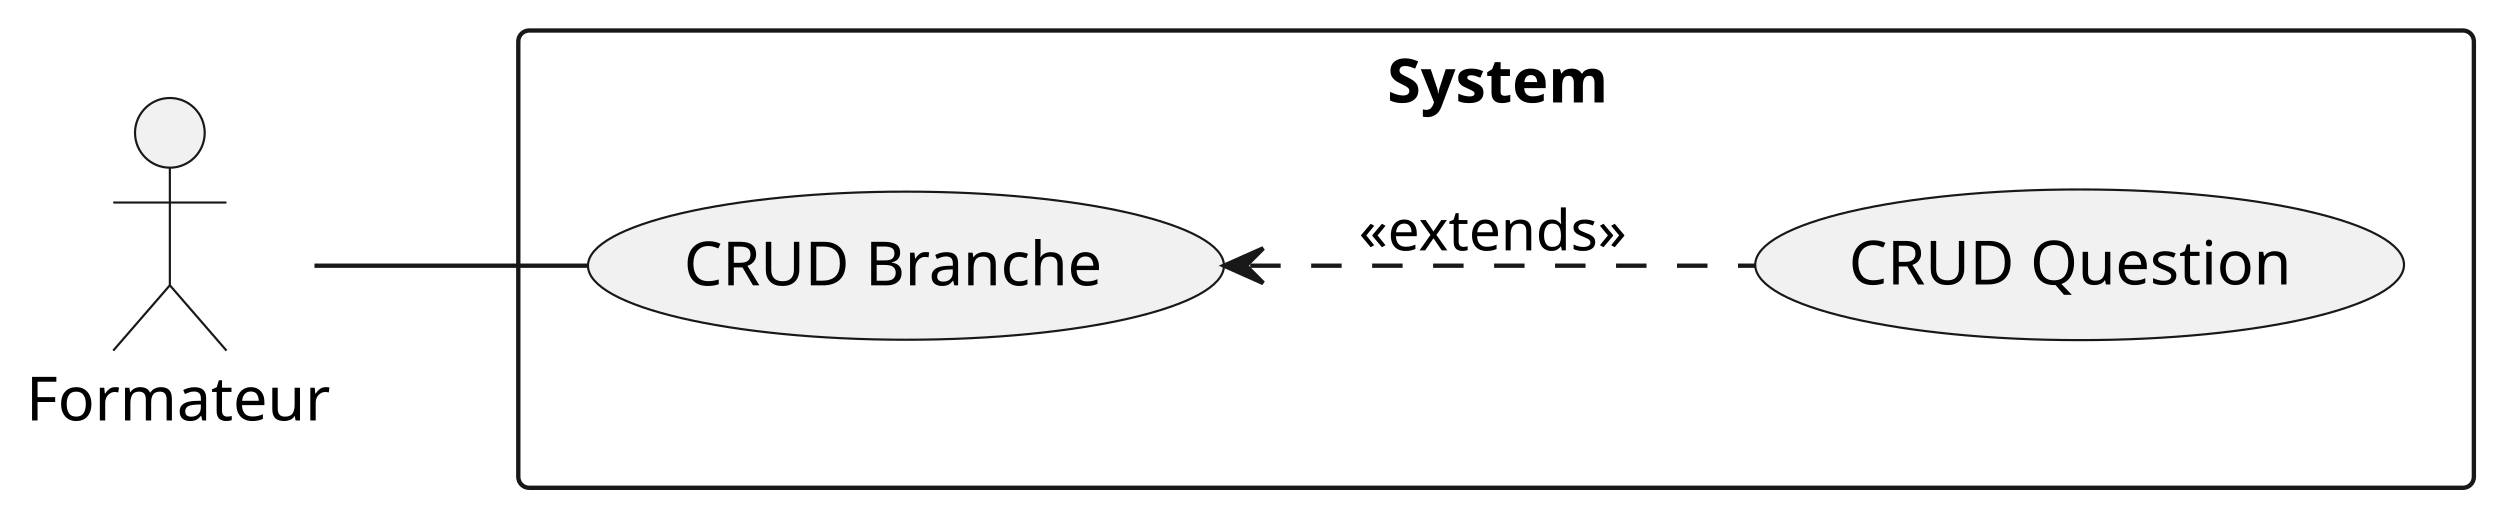
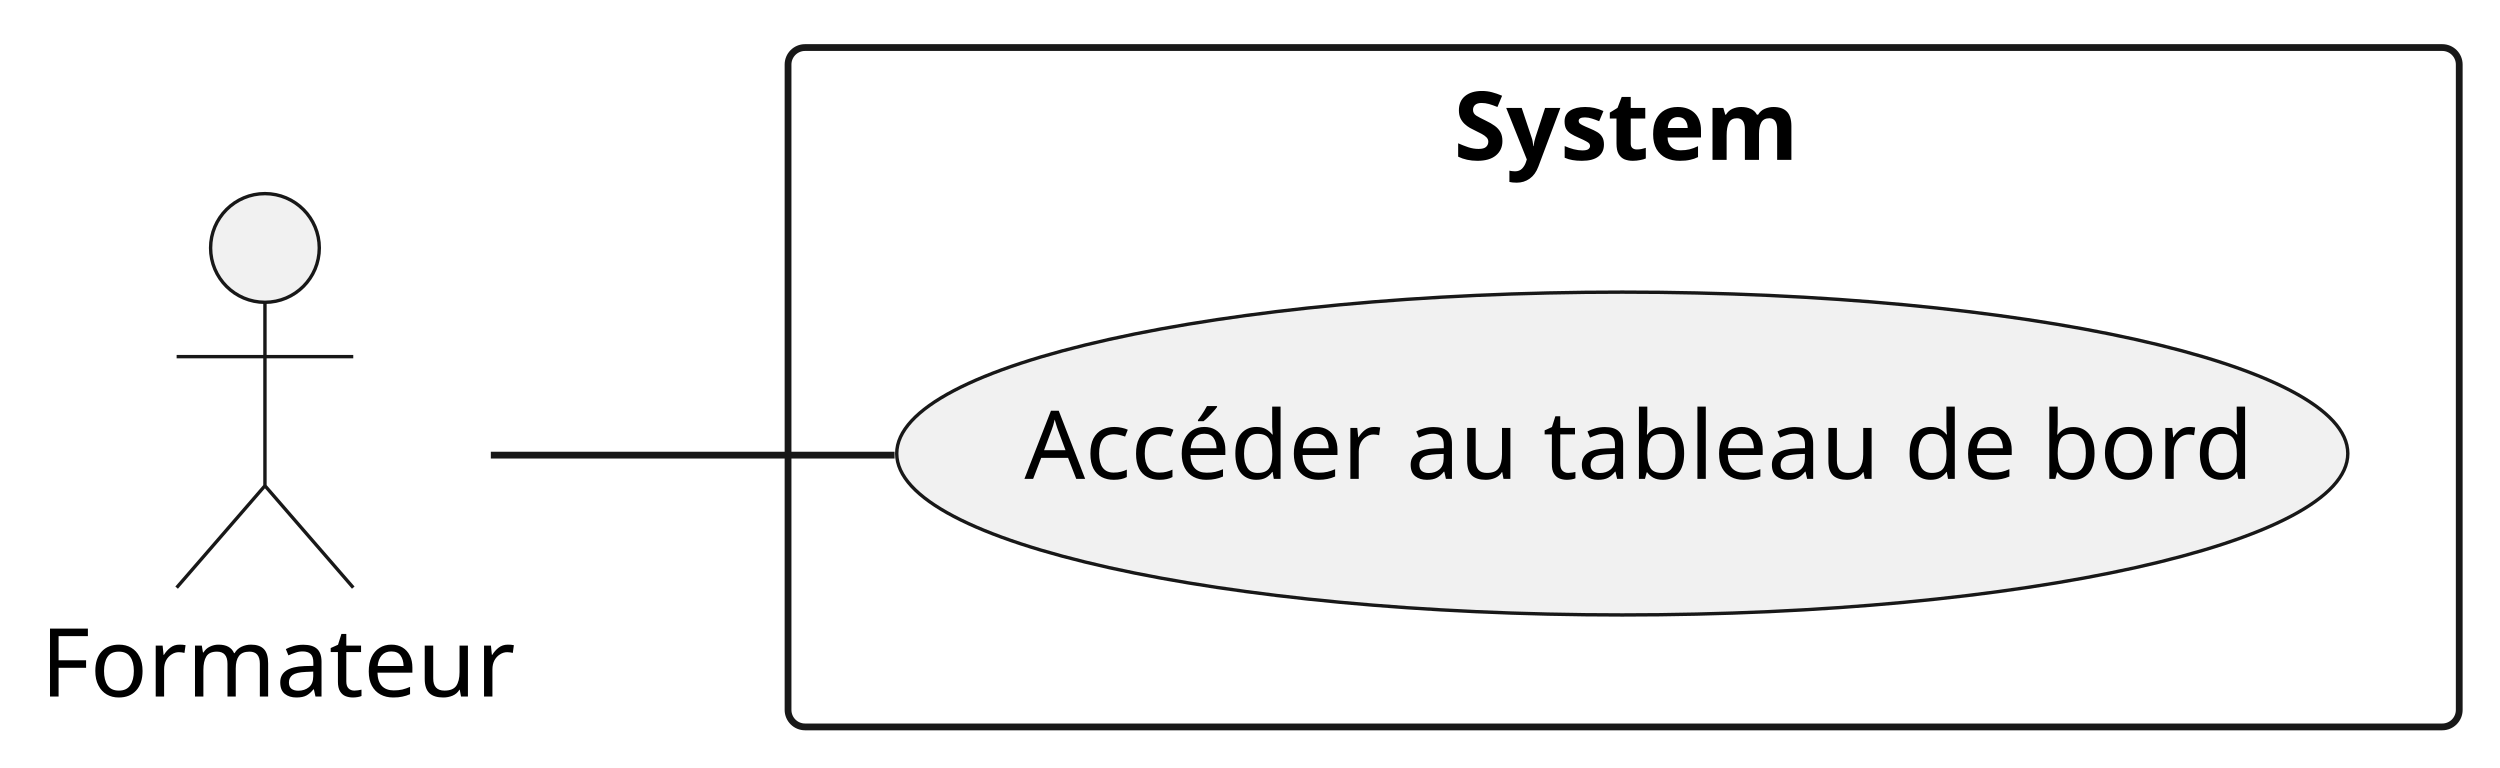
- <svg xmlns="http://www.w3.org/2000/svg" contentStyleType="text/css" height="118px" preserveAspectRatio="none" style="width:574px;height:118px;background:#FFFFFF;" version="1.1" viewBox="0 0 574 118" width="574px" zoomAndPan="magnify">
+ <svg xmlns="http://www.w3.org/2000/svg" contentStyleType="text/css" height="113px" preserveAspectRatio="none" style="width:368px;height:113px;background:#FFFFFF;" version="1.1" viewBox="0 0 368 113" width="368px" zoomAndPan="magnify">
  <defs />
  <g>
    <g id="cluster_System">
-       <rect fill="none" height="105" rx="2.5" ry="2.5" style="stroke:#181818;stroke-width:1.0;" width="449" x="119" y="7" />
-       <text fill="#000000" font-family="sans-serif" font-size="14" font-weight="bold" lengthAdjust="spacing" textLength="50" x="318.5" y="23.533">System</text>
+       <rect fill="none" height="100" rx="2.5" ry="2.5" style="stroke:#181818;stroke-width:1.0;" width="246" x="116" y="7" />
+       <text fill="#000000" font-family="sans-serif" font-size="14" font-weight="bold" lengthAdjust="spacing" textLength="50" x="214" y="23.533">System</text>
    </g>
    <g id="elem_UC1">
-       <ellipse cx="208.011" cy="61.002" fill="#F1F1F1" rx="73.011" ry="17.002" style="stroke:#181818;stroke-width:0.5;" />
-       <text fill="#000000" font-family="sans-serif" font-size="14" lengthAdjust="spacing" textLength="96" x="157.011" y="65.519">CRUD Branche</text>
-     </g>
-     <g id="elem_UC2">
-       <ellipse cx="477.481" cy="60.796" fill="#F1F1F1" rx="74.481" ry="17.296" style="stroke:#181818;stroke-width:0.5;" />
-       <text fill="#000000" font-family="sans-serif" font-size="14" lengthAdjust="spacing" textLength="100" x="424.481" y="65.313">CRUD Question</text>
+       <ellipse cx="238.798" cy="66.76" fill="#F1F1F1" rx="106.798" ry="23.76" style="stroke:#181818;stroke-width:0.5;" />
+       <text fill="#000000" font-family="sans-serif" font-size="14" lengthAdjust="spacing" textLength="176" x="150.798" y="70.488">Accéder au tableau de bord</text>
    </g>
    <g id="elem_fr">
-       <ellipse cx="39" cy="30.5" fill="#F1F1F1" rx="8" ry="8" style="stroke:#181818;stroke-width:0.5;" />
-       <path d="M39,38.5 L39,65.5 M26,46.5 L52,46.5 M39,65.5 L26,80.5 M39,65.5 L52,80.5 " fill="none" style="stroke:#181818;stroke-width:0.5;" />
-       <text fill="#000000" font-family="sans-serif" font-size="14" lengthAdjust="spacing" textLength="66" x="6" y="96.533">Formateur</text>
+       <ellipse cx="39" cy="36.5" fill="#F1F1F1" rx="8" ry="8" style="stroke:#181818;stroke-width:0.5;" />
+       <path d="M39,44.5 L39,71.5 M26,52.5 L52,52.5 M39,71.5 L26,86.5 M39,71.5 L52,86.5 " fill="none" style="stroke:#181818;stroke-width:0.5;" />
+       <text fill="#000000" font-family="sans-serif" font-size="14" lengthAdjust="spacing" textLength="66" x="6" y="102.533">Formateur</text>
    </g>
    <g id="link_fr_UC1">
-       <path d="M72.2,61 C90.02,61 112.93,61 134.78,61 " fill="none" id="fr-UC1" style="stroke:#181818;stroke-width:1.0;" />
-     </g>
-     <g id="link_UC1_UC2">
-       <path d="M287.04,61 C324.79,61 364.96,61 402.94,61 " fill="none" id="UC1-backto-UC2" style="stroke:#181818;stroke-width:1.0;stroke-dasharray:7.0,7.0;" />
-       <polygon fill="#181818" points="281.04,61,290.04,65,286.04,61,290.04,57,281.04,61" style="stroke:#181818;stroke-width:1.0;" />
-       <text fill="#000000" font-family="sans-serif" font-size="13" lengthAdjust="spacing" textLength="60" x="312" y="57.495">«extends»</text>
+       <path d="M72.25,67 C88.8,67 110,67 131.68,67 " fill="none" id="fr-UC1" style="stroke:#181818;stroke-width:1.0;" />
    </g>
  </g>
</svg>
